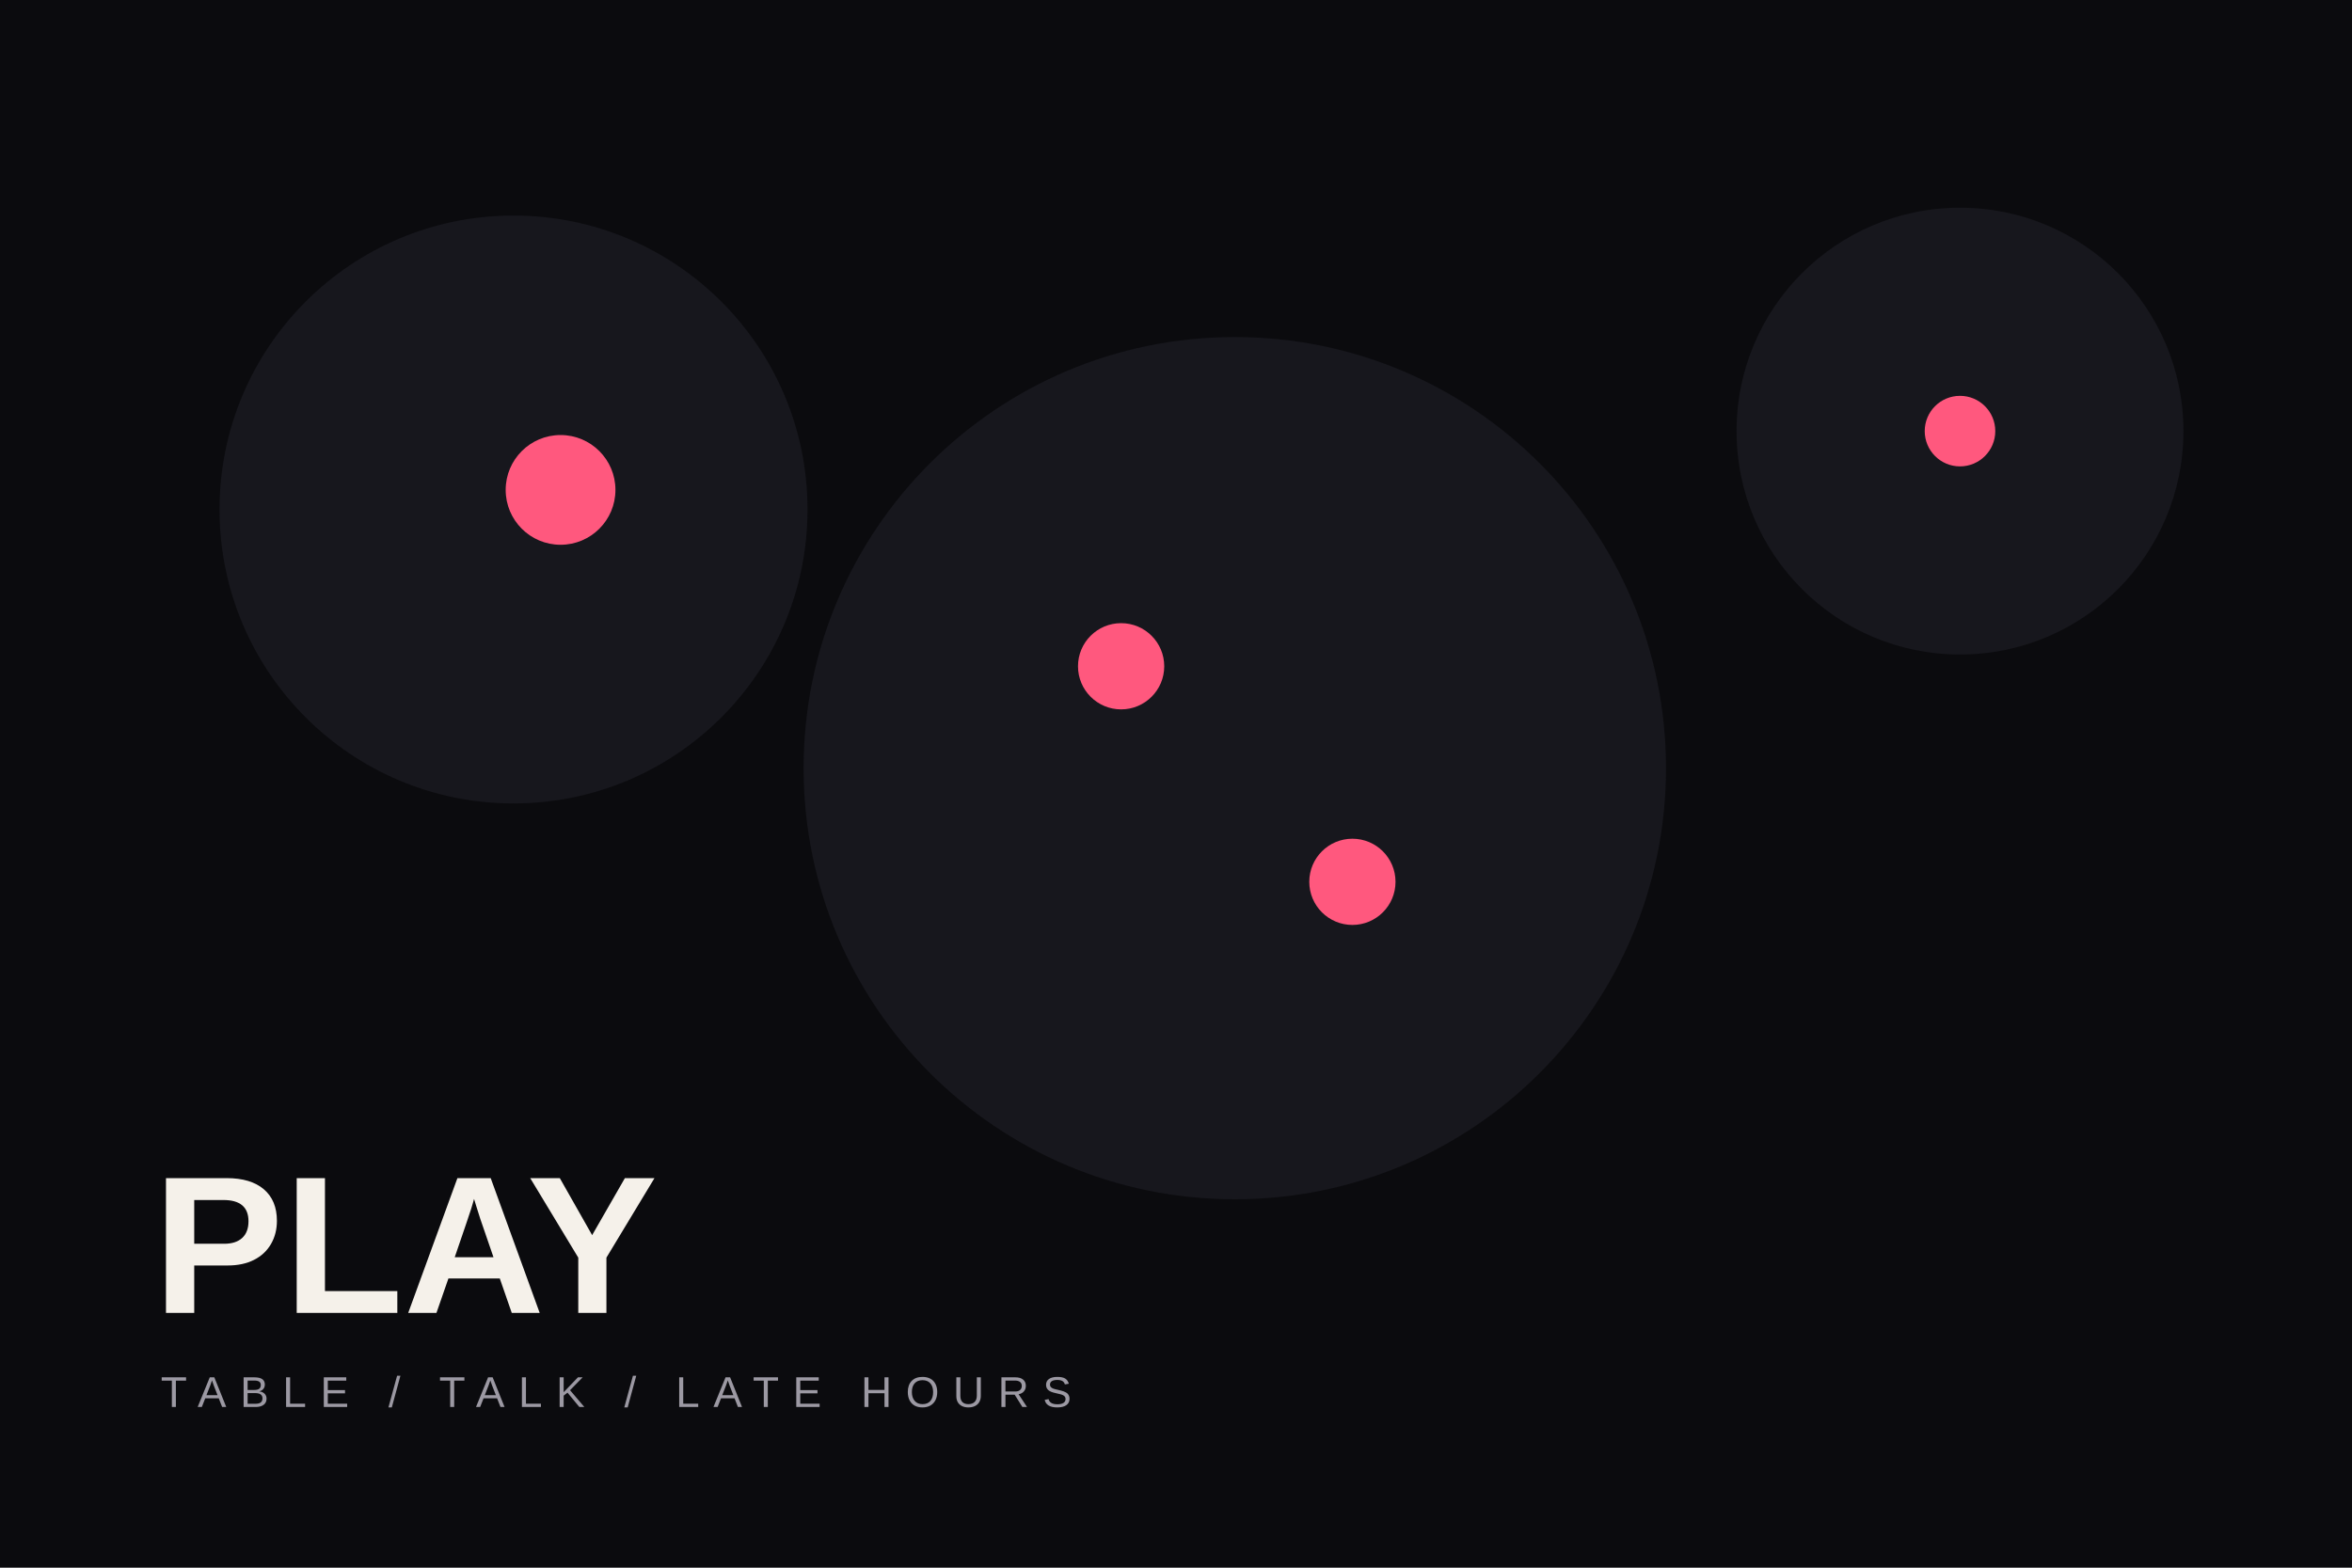
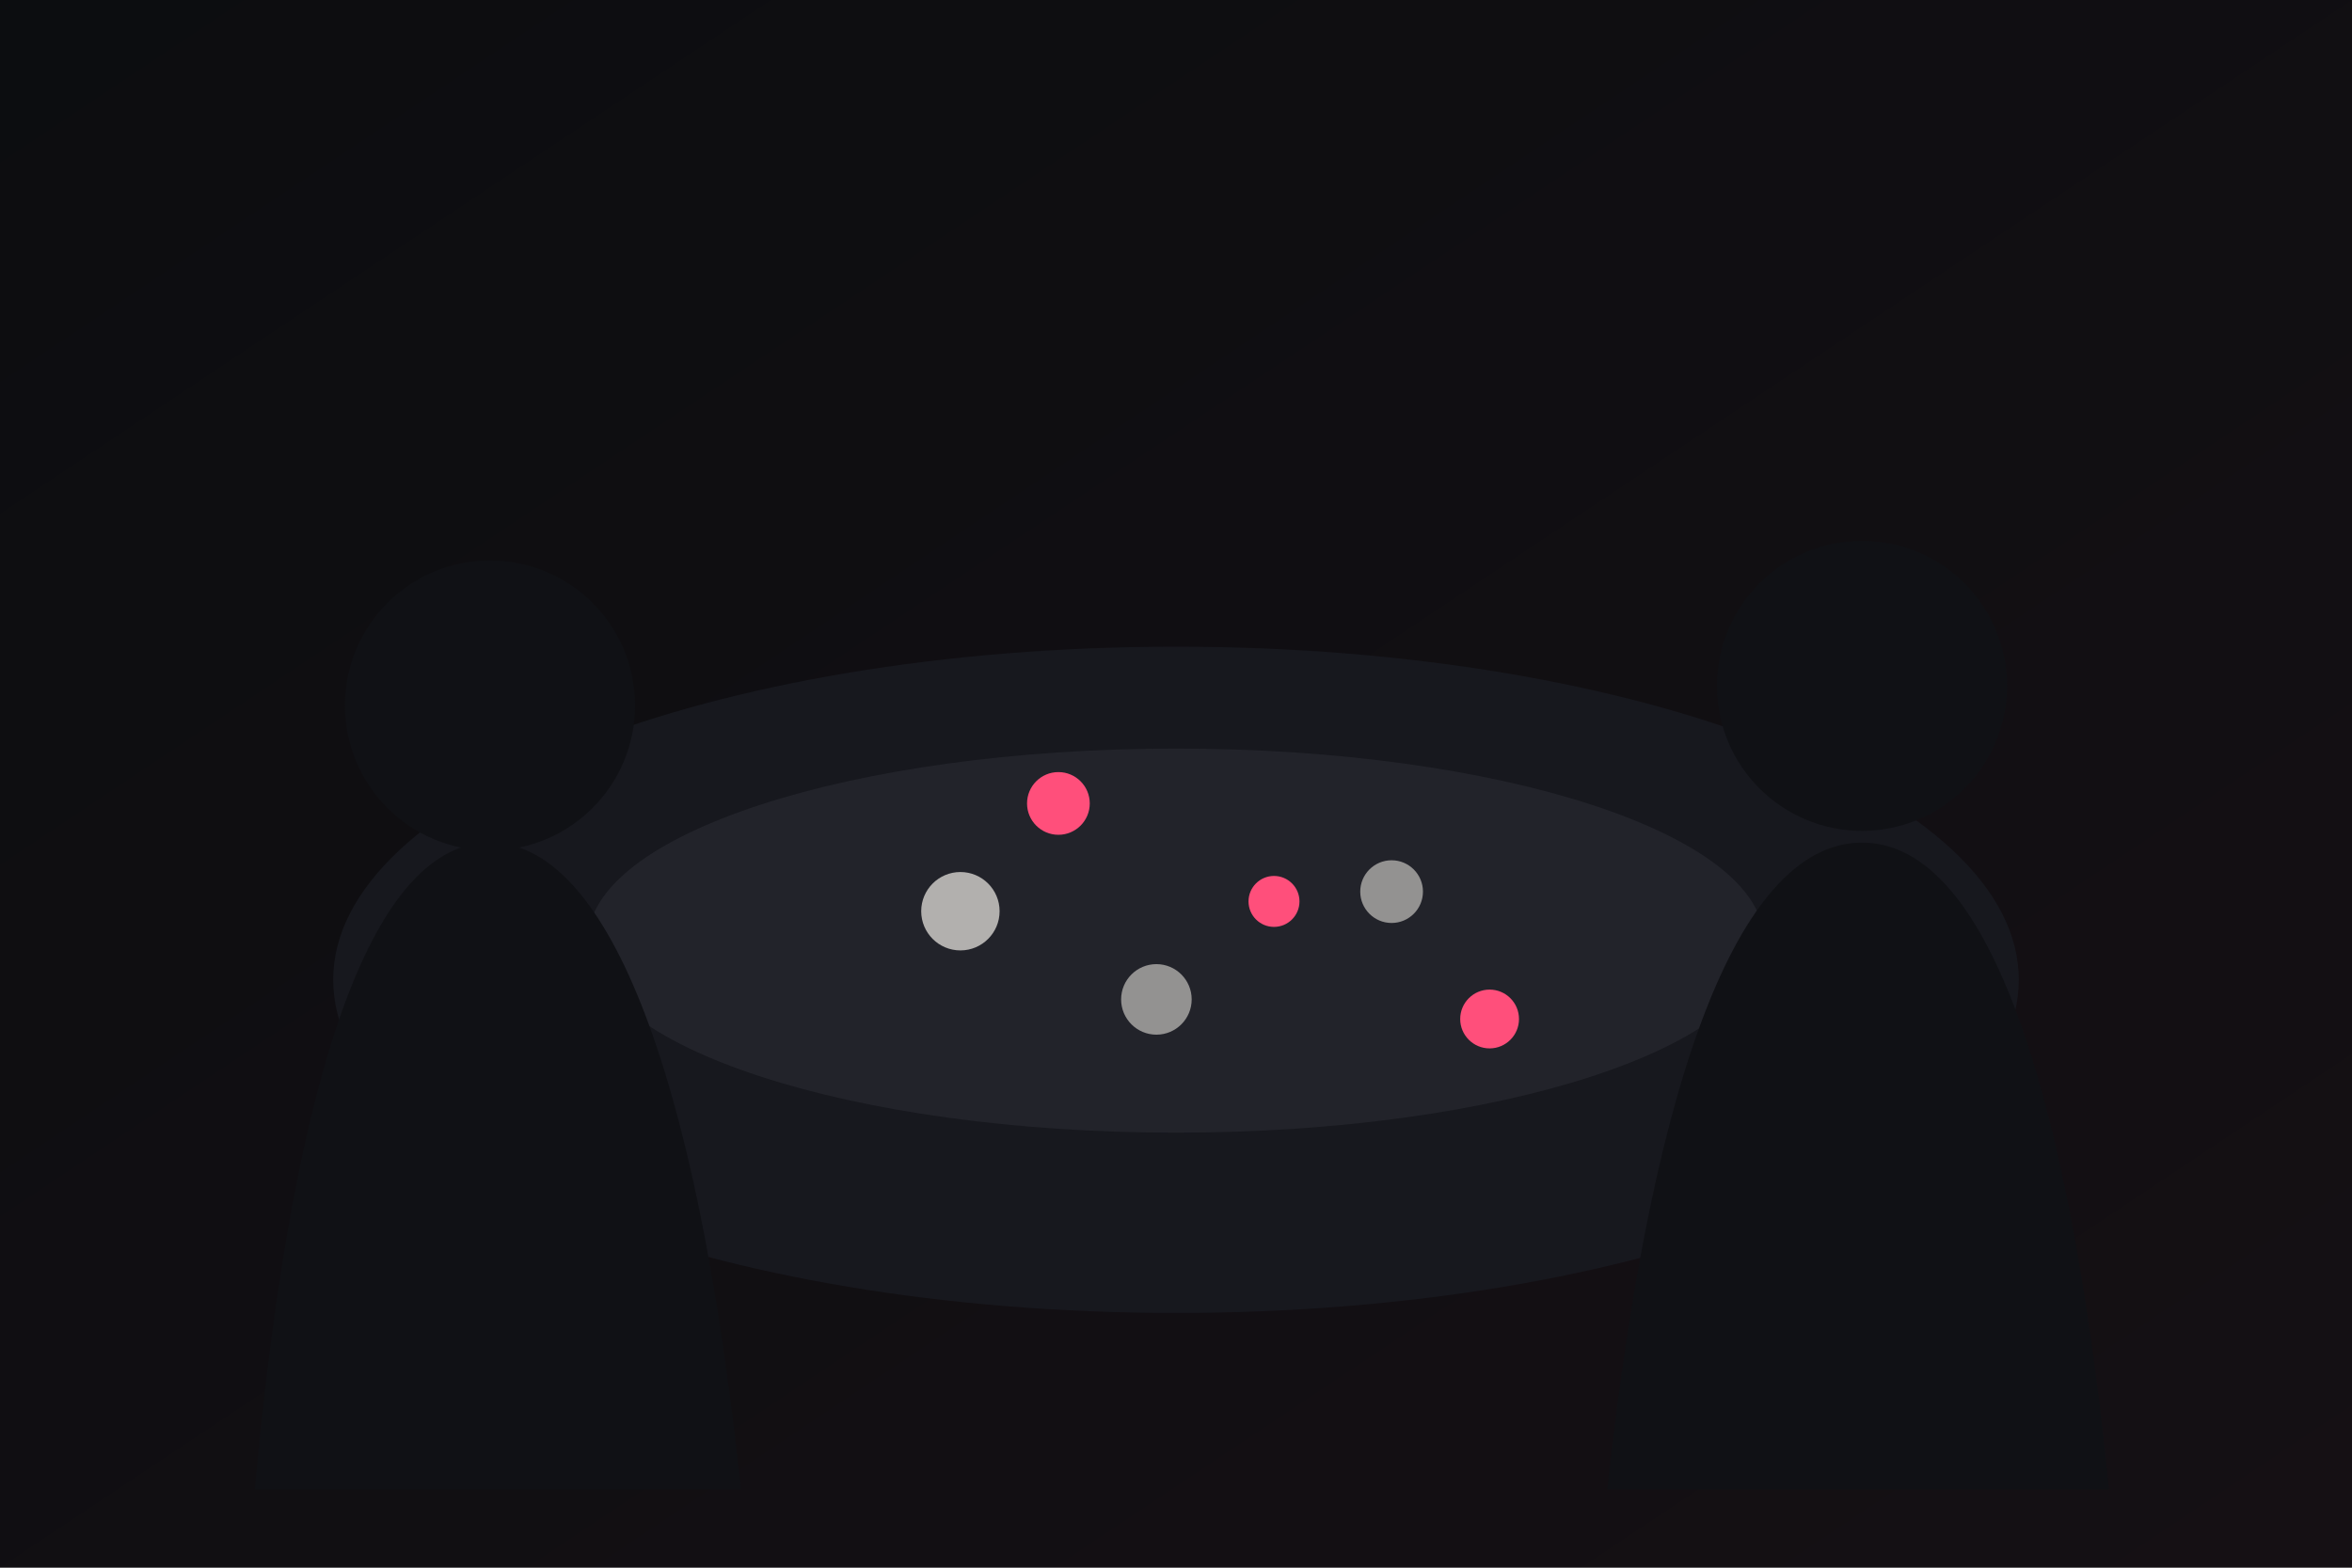
<svg xmlns="http://www.w3.org/2000/svg" viewBox="0 0 1200 800">
-   <rect width="1200" height="800" fill="#0b0b0e" />
-   <g fill="#17171d">
-     <circle cx="262" cy="260" r="150" />
-     <circle cx="630" cy="392" r="220" />
-     <circle cx="1000" cy="220" r="114" />
+   <defs>
+     <linearGradient id="bg" x2="1" y2="1">
+       <stop stop-color="#0c0d10" />
+       <stop offset="1" stop-color="#151014" />
+     </linearGradient>
+   </defs>
+   <rect width="1200" height="800" fill="url(#bg)" />
+   <ellipse cx="600" cy="500" rx="430" ry="170" fill="#17181e" />
+   <ellipse cx="600" cy="480" rx="300" ry="98" fill="#22232a" />
+   <g fill="#f0ece6">
+     <circle cx="490" cy="465" r="20" opacity=".7" />
+     <circle cx="590" cy="510" r="18" opacity=".55" />
+     <circle cx="710" cy="455" r="16" opacity=".55" />
  </g>
-   <g fill="#ff587e">
-     <circle cx="286" cy="250" r="28" />
-     <circle cx="572" cy="340" r="22" />
-     <circle cx="690" cy="450" r="22" />
-     <circle cx="1000" cy="220" r="18" />
+   <g fill="#ff4f7b">
+     <circle cx="540" cy="410" r="16" />
+     <circle cx="650" cy="460" r="13" />
+     <circle cx="760" cy="520" r="15" />
  </g>
-   <text x="78" y="670" fill="#f5f1ea" font-family="Arial,sans-serif" font-size="100" font-weight="900">PLAY</text>
-   <text x="82" y="718" fill="#9c99a3" font-family="Arial,sans-serif" font-size="22" letter-spacing="7">TABLE / TALK / LATE HOURS</text>
+   <g fill="#101115">
+     <circle cx="250" cy="360" r="74" />
+     <circle cx="950" cy="350" r="74" />
+     <path d="M130 760c20-220 62-330 120-330s105 110 128 330z" />
+     <path d="M820 760c24-220 70-330 130-330s104 110 126 330z" />
+   </g>
</svg>
